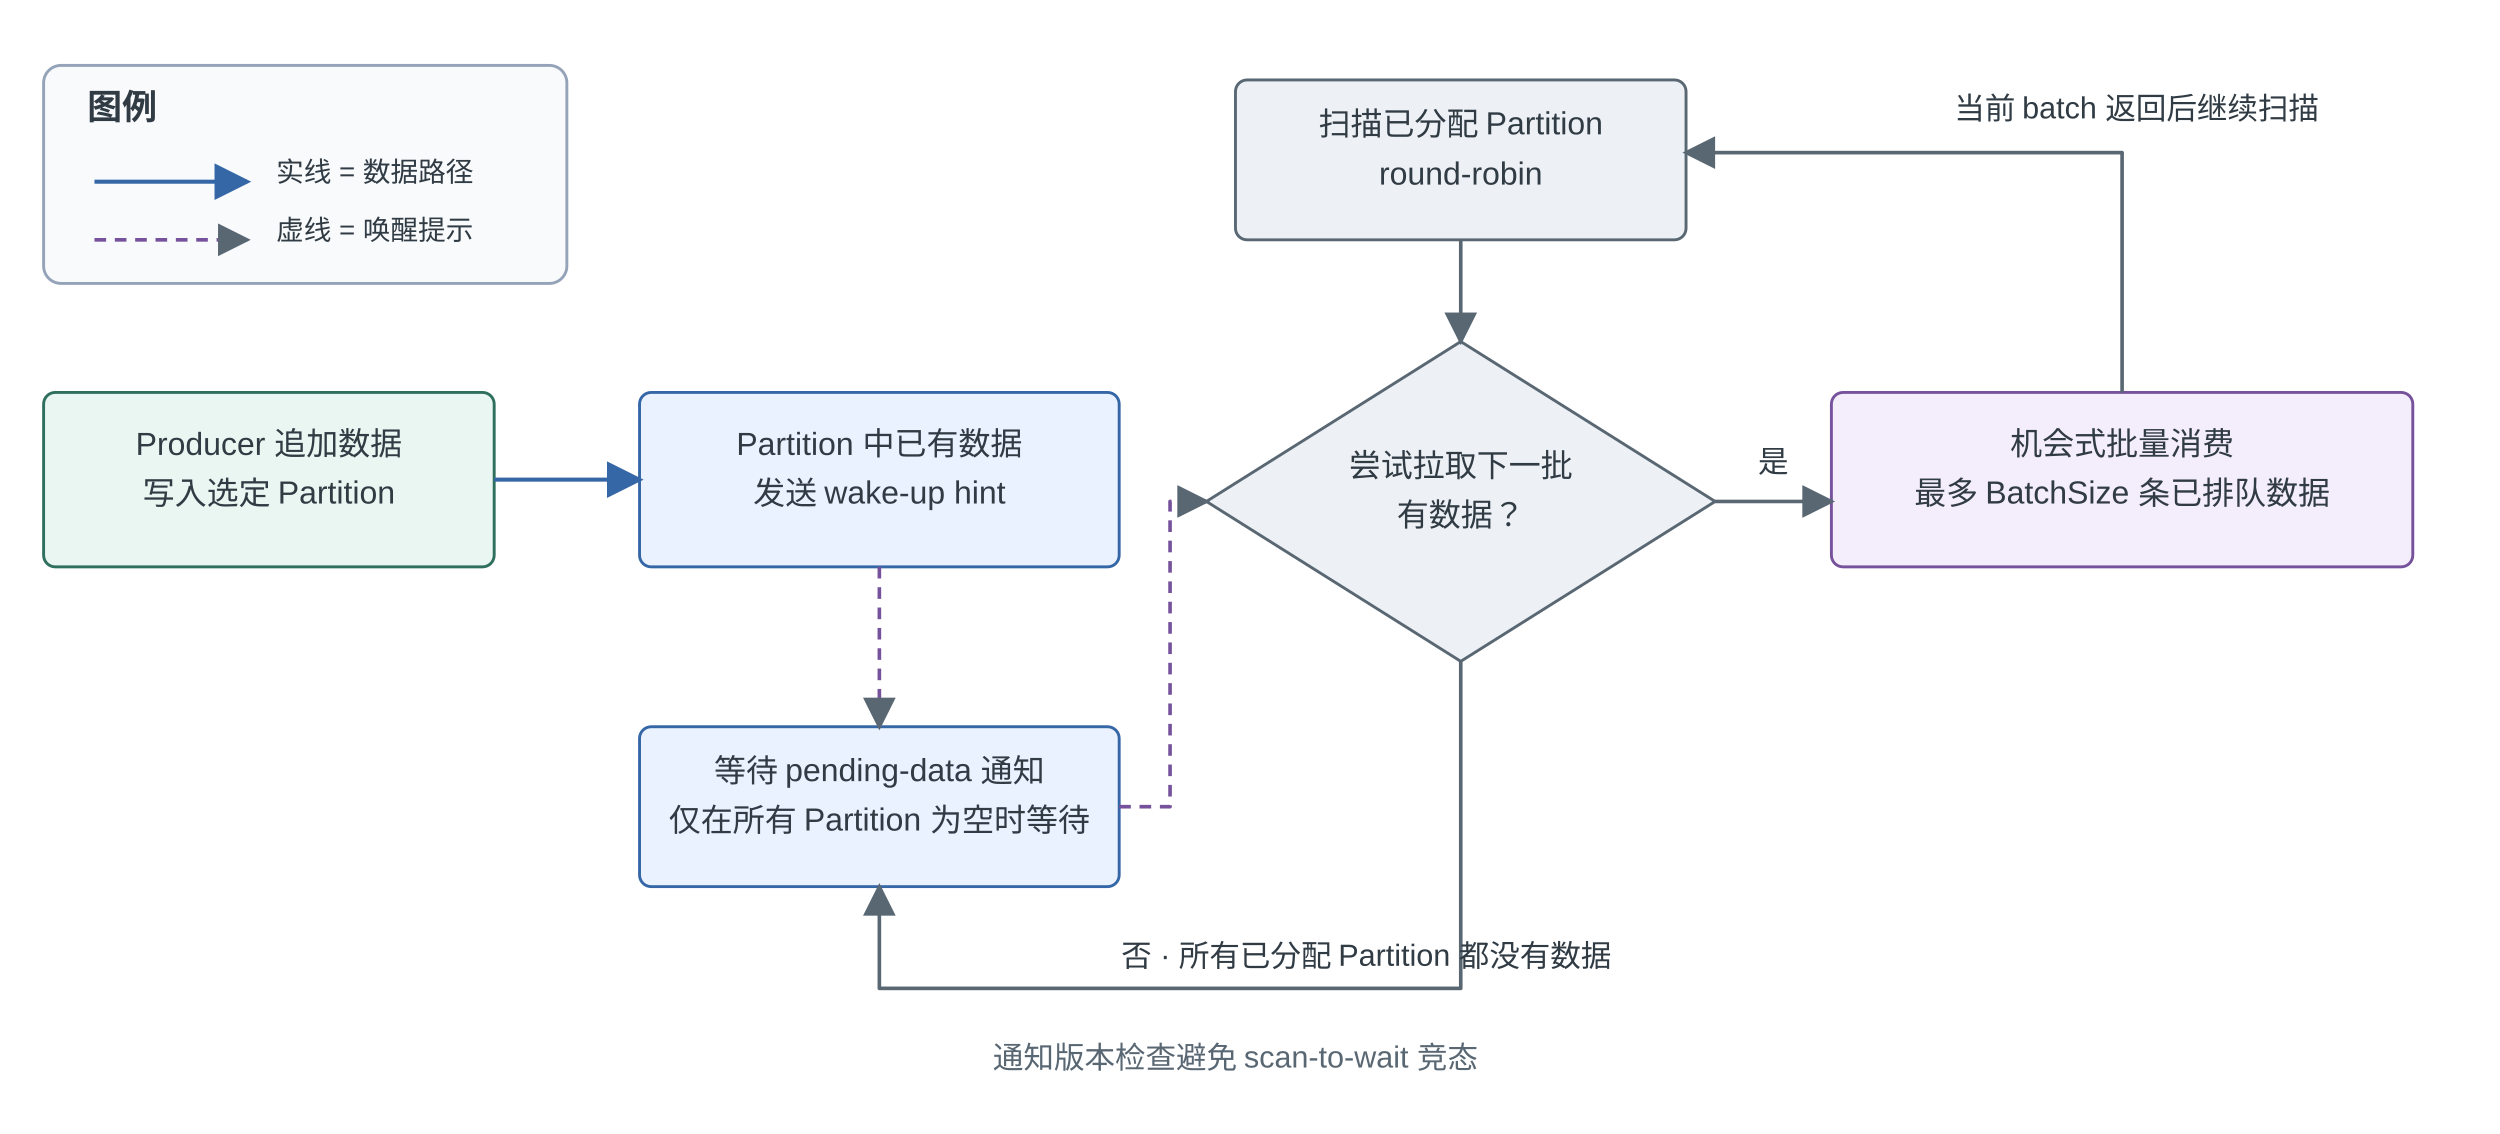
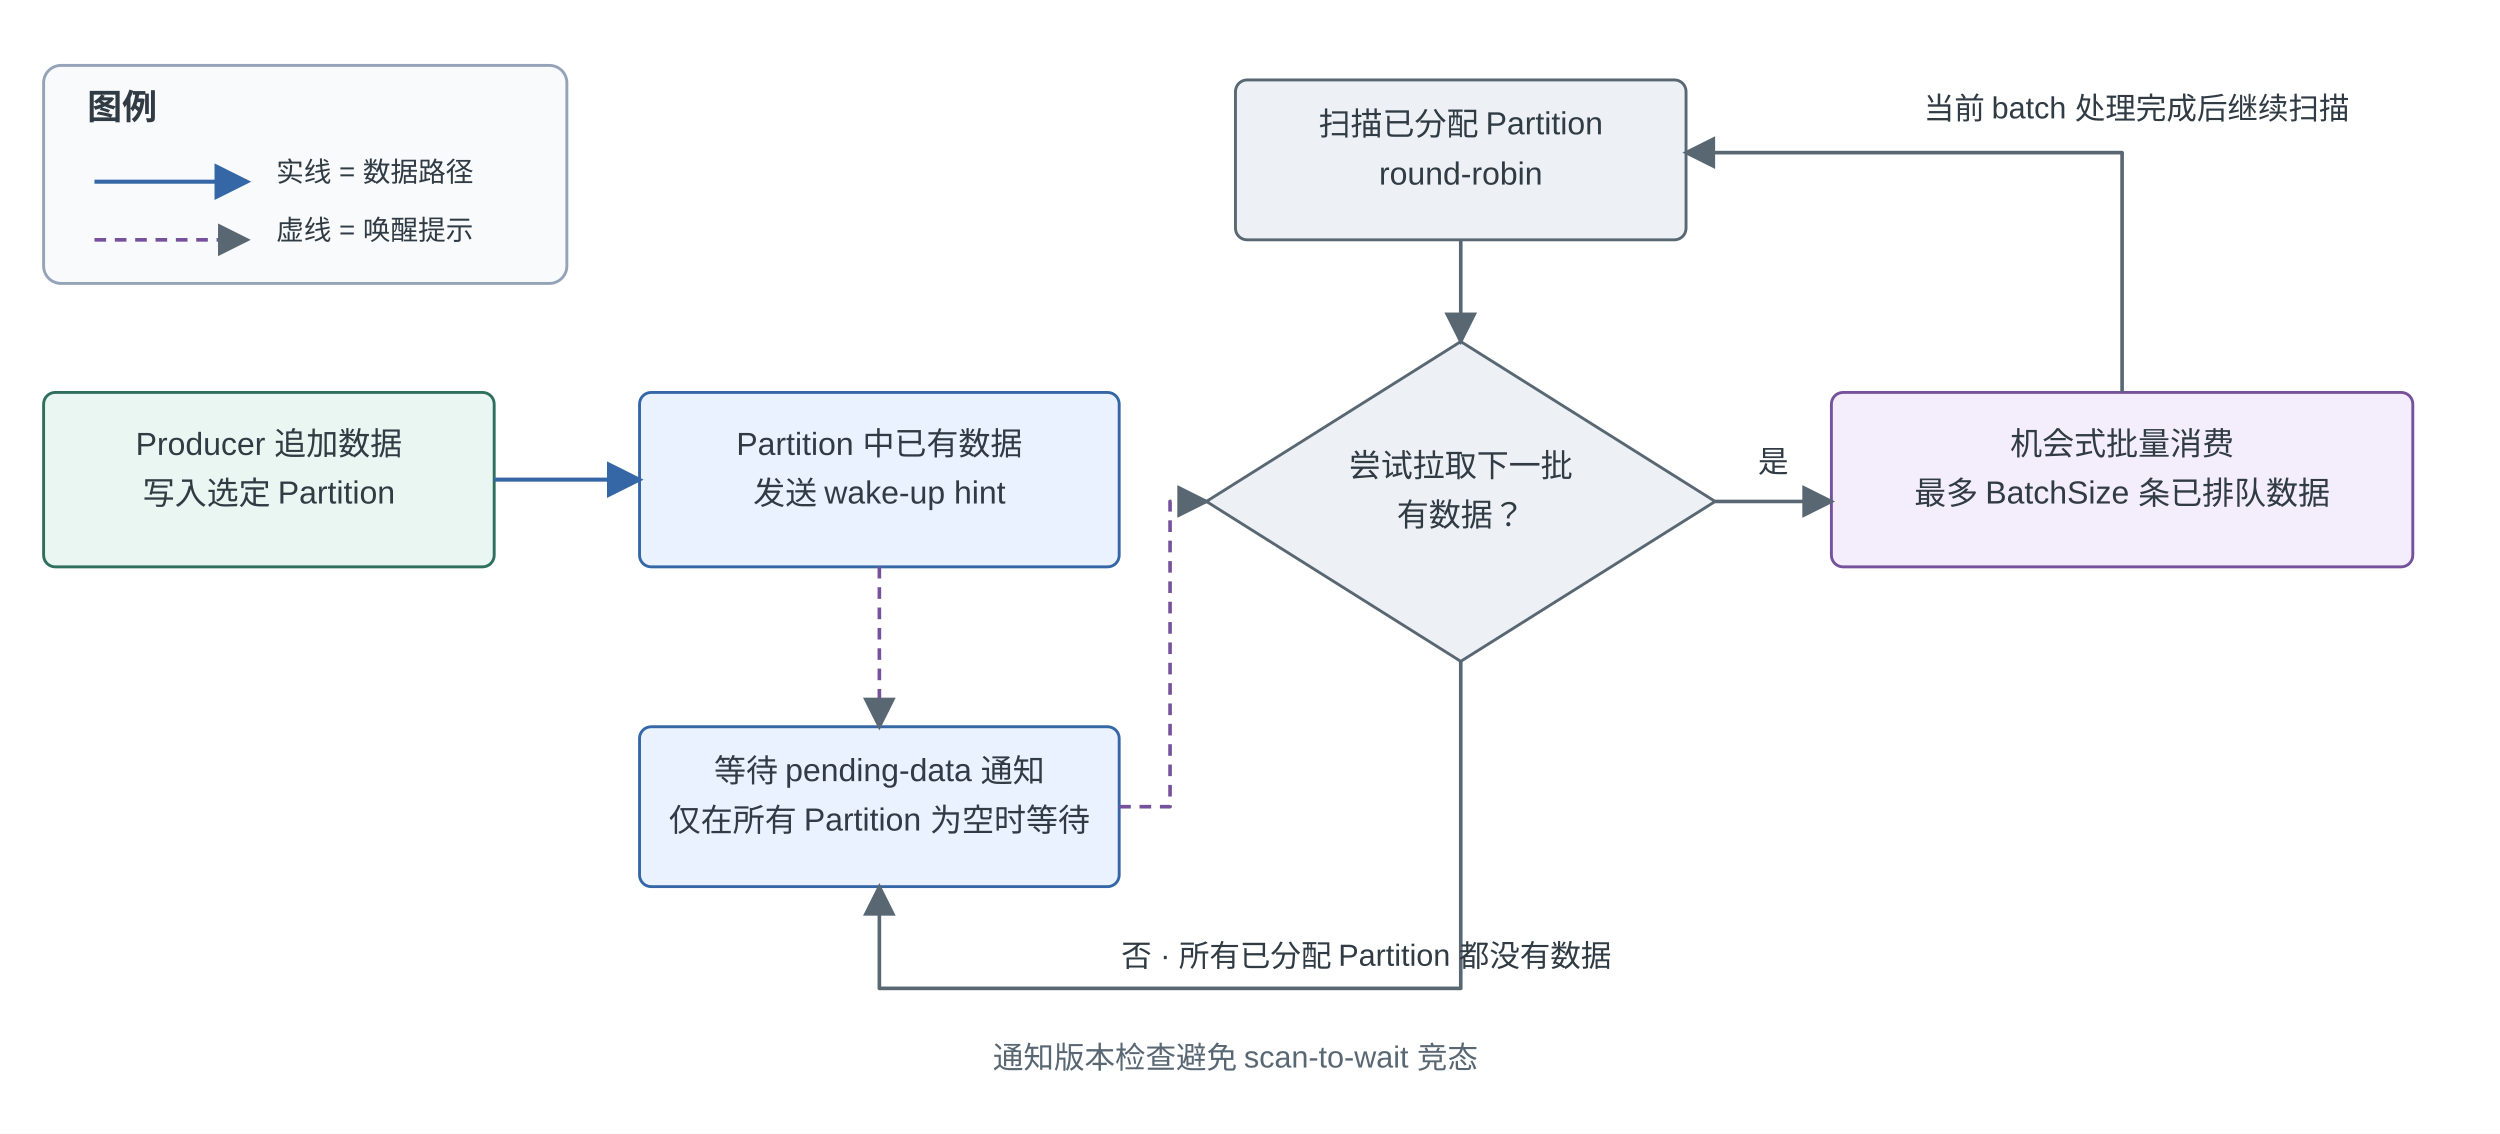
<svg xmlns="http://www.w3.org/2000/svg" width="1720" height="780" viewBox="0 0 1720 780" role="img" aria-labelledby="title description">
  <defs>
    <marker id="arrow" markerWidth="9" markerHeight="9" refX="8" refY="4.5" orient="auto" markerUnits="strokeWidth">
      <path d="M0 0 L9 4.5 L0 9 Z" fill="#596773" />
    </marker>
    <marker id="blue-arrow" markerWidth="9" markerHeight="9" refX="8" refY="4.5" orient="auto" markerUnits="strokeWidth">
      <path d="M0 0 L9 4.5 L0 9 Z" fill="#3567a7" />
    </marker>
    <marker id="green-arrow" markerWidth="9" markerHeight="9" refX="8" refY="4.5" orient="auto" markerUnits="strokeWidth">
      <path d="M0 0 L9 4.5 L0 9 Z" fill="#2f6f5e" />
    </marker>
    <style>
    text { font-family: Arial, 'PingFang SC', 'Microsoft YaHei', sans-serif; fill:#303b44; text-anchor:middle; font-size:22px; }
    .node { stroke-width:2; }
    .client { fill:#e9f6f1; stroke:#2f6f5e; }
    .core { fill:#edf1f5; stroke:#596773; }
    .router { fill:#eaf2ff; stroke:#3567a7; }
    .partition { fill:#eef5ff; stroke:#3567a7; }
    .handler { fill:#f4edfb; stroke:#75529b; }
    .store { fill:#fff4d6; stroke:#8a6a1d; }
    .wait { fill:#eaf2ff; stroke:#3567a7; }
    .edge { fill:none; stroke:#596773; stroke-width:2.5; marker-end:url(#arrow); stroke-linejoin:round; }
    .data { fill:none; stroke:#3567a7; stroke-width:2.8; marker-end:url(#blue-arrow); stroke-linejoin:round; }
    .notify { fill:none; stroke:#75529b; stroke-width:2.5; stroke-dasharray:8 6; marker-end:url(#arrow); stroke-linejoin:round; }
    .assign { fill:none; stroke:#2f6f5e; stroke-width:2.5; stroke-dasharray:8 6; marker-end:url(#green-arrow); stroke-linejoin:round; }
    .label { font-size:21px; }
    .note { font-size:21px; fill:#596773; }
    .small { font-size:19px; }
    .left { text-anchor:start; }
    .group-title { font-size:24px; font-weight:700; text-anchor:start; }
  </style>
  </defs>
  <rect width="1720" height="780" fill="white" />
  <rect class="node client" x="30" y="270" width="310" height="120" rx="8" />
  <text x="185.0" y="313.0" class="">Producer 追加数据</text>
  <text x="185.0" y="347.0" class="">写入选定 Partition</text>
  <rect class="node router" x="440" y="270" width="330" height="120" rx="8" />
  <text x="605.0" y="313.0" class="">Partition 中已有数据</text>
  <text x="605.0" y="347.0" class="">发送 wake-up hint</text>
  <rect class="node wait" x="440" y="500" width="330" height="110" rx="8" />
  <text x="605.0" y="538.0" class="">等待 pending-data 通知</text>
  <text x="605.0" y="572.0" class="">仅在所有 Partition 为空时等待</text>
  <rect class="node core" x="850" y="55" width="310" height="110" rx="8" />
  <text x="1005.0" y="93.0" class="">扫描已分配 Partition</text>
  <text x="1005.0" y="127.0" class="">round-robin</text>
  <path class="node core" d="M1005 235 L1180 345 L1005 455 L830 345 Z" />
  <text x="1005" y="328" class="">尝试拉取下一批</text>
  <text x="1005" y="362" class="">有数据？</text>
  <rect class="node handler" x="1260" y="270" width="400" height="120" rx="8" />
  <text x="1460.0" y="313.0" class="">机会式批量消费</text>
  <text x="1460.0" y="347.0" class="">最多 BatchSize 条已排队数据</text>
  <path class="data" d="M340 330 H440" />
  <path class="notify" d="M605 390 V500" />
  <path class="notify" d="M770 555 H805 V345 H830" />
  <path class="edge" d="M1005 165 V235" />
  <path class="edge" d="M1180 345 H1260" />
  <text x="1220" y="325" class="label">是</text>
  <path class="edge" d="M1460 270 V105 H1160" />
-   <text x="1470" y="82" class="label">当前 batch 返回后继续扫描</text>
+   <text x="1470" y="82" class="label">当前 batch 处理完成后继续扫描</text>
  <path class="edge" d="M1005 455 V680 H605 V610" />
  <text x="940" y="665" class="label">否 · 所有已分配 Partition 都没有数据</text>
  <text x="850" y="735" class="note">通知版本检查避免 scan-to-wait 竞态</text>
  <rect x="30" y="45" width="360" height="150" rx="12" fill="#f8fafc" stroke="#94a3b8" stroke-width="2" />
  <text x="60" y="82" class="group-title">图例</text>
  <path class="data" d="M65 125 H170" />
  <text x="190" y="125" class="small left">实线 = 数据路径</text>
  <path class="notify" d="M65 165 H170" />
  <text x="190" y="165" class="small left">虚线 = 唤醒提示</text>
</svg>
